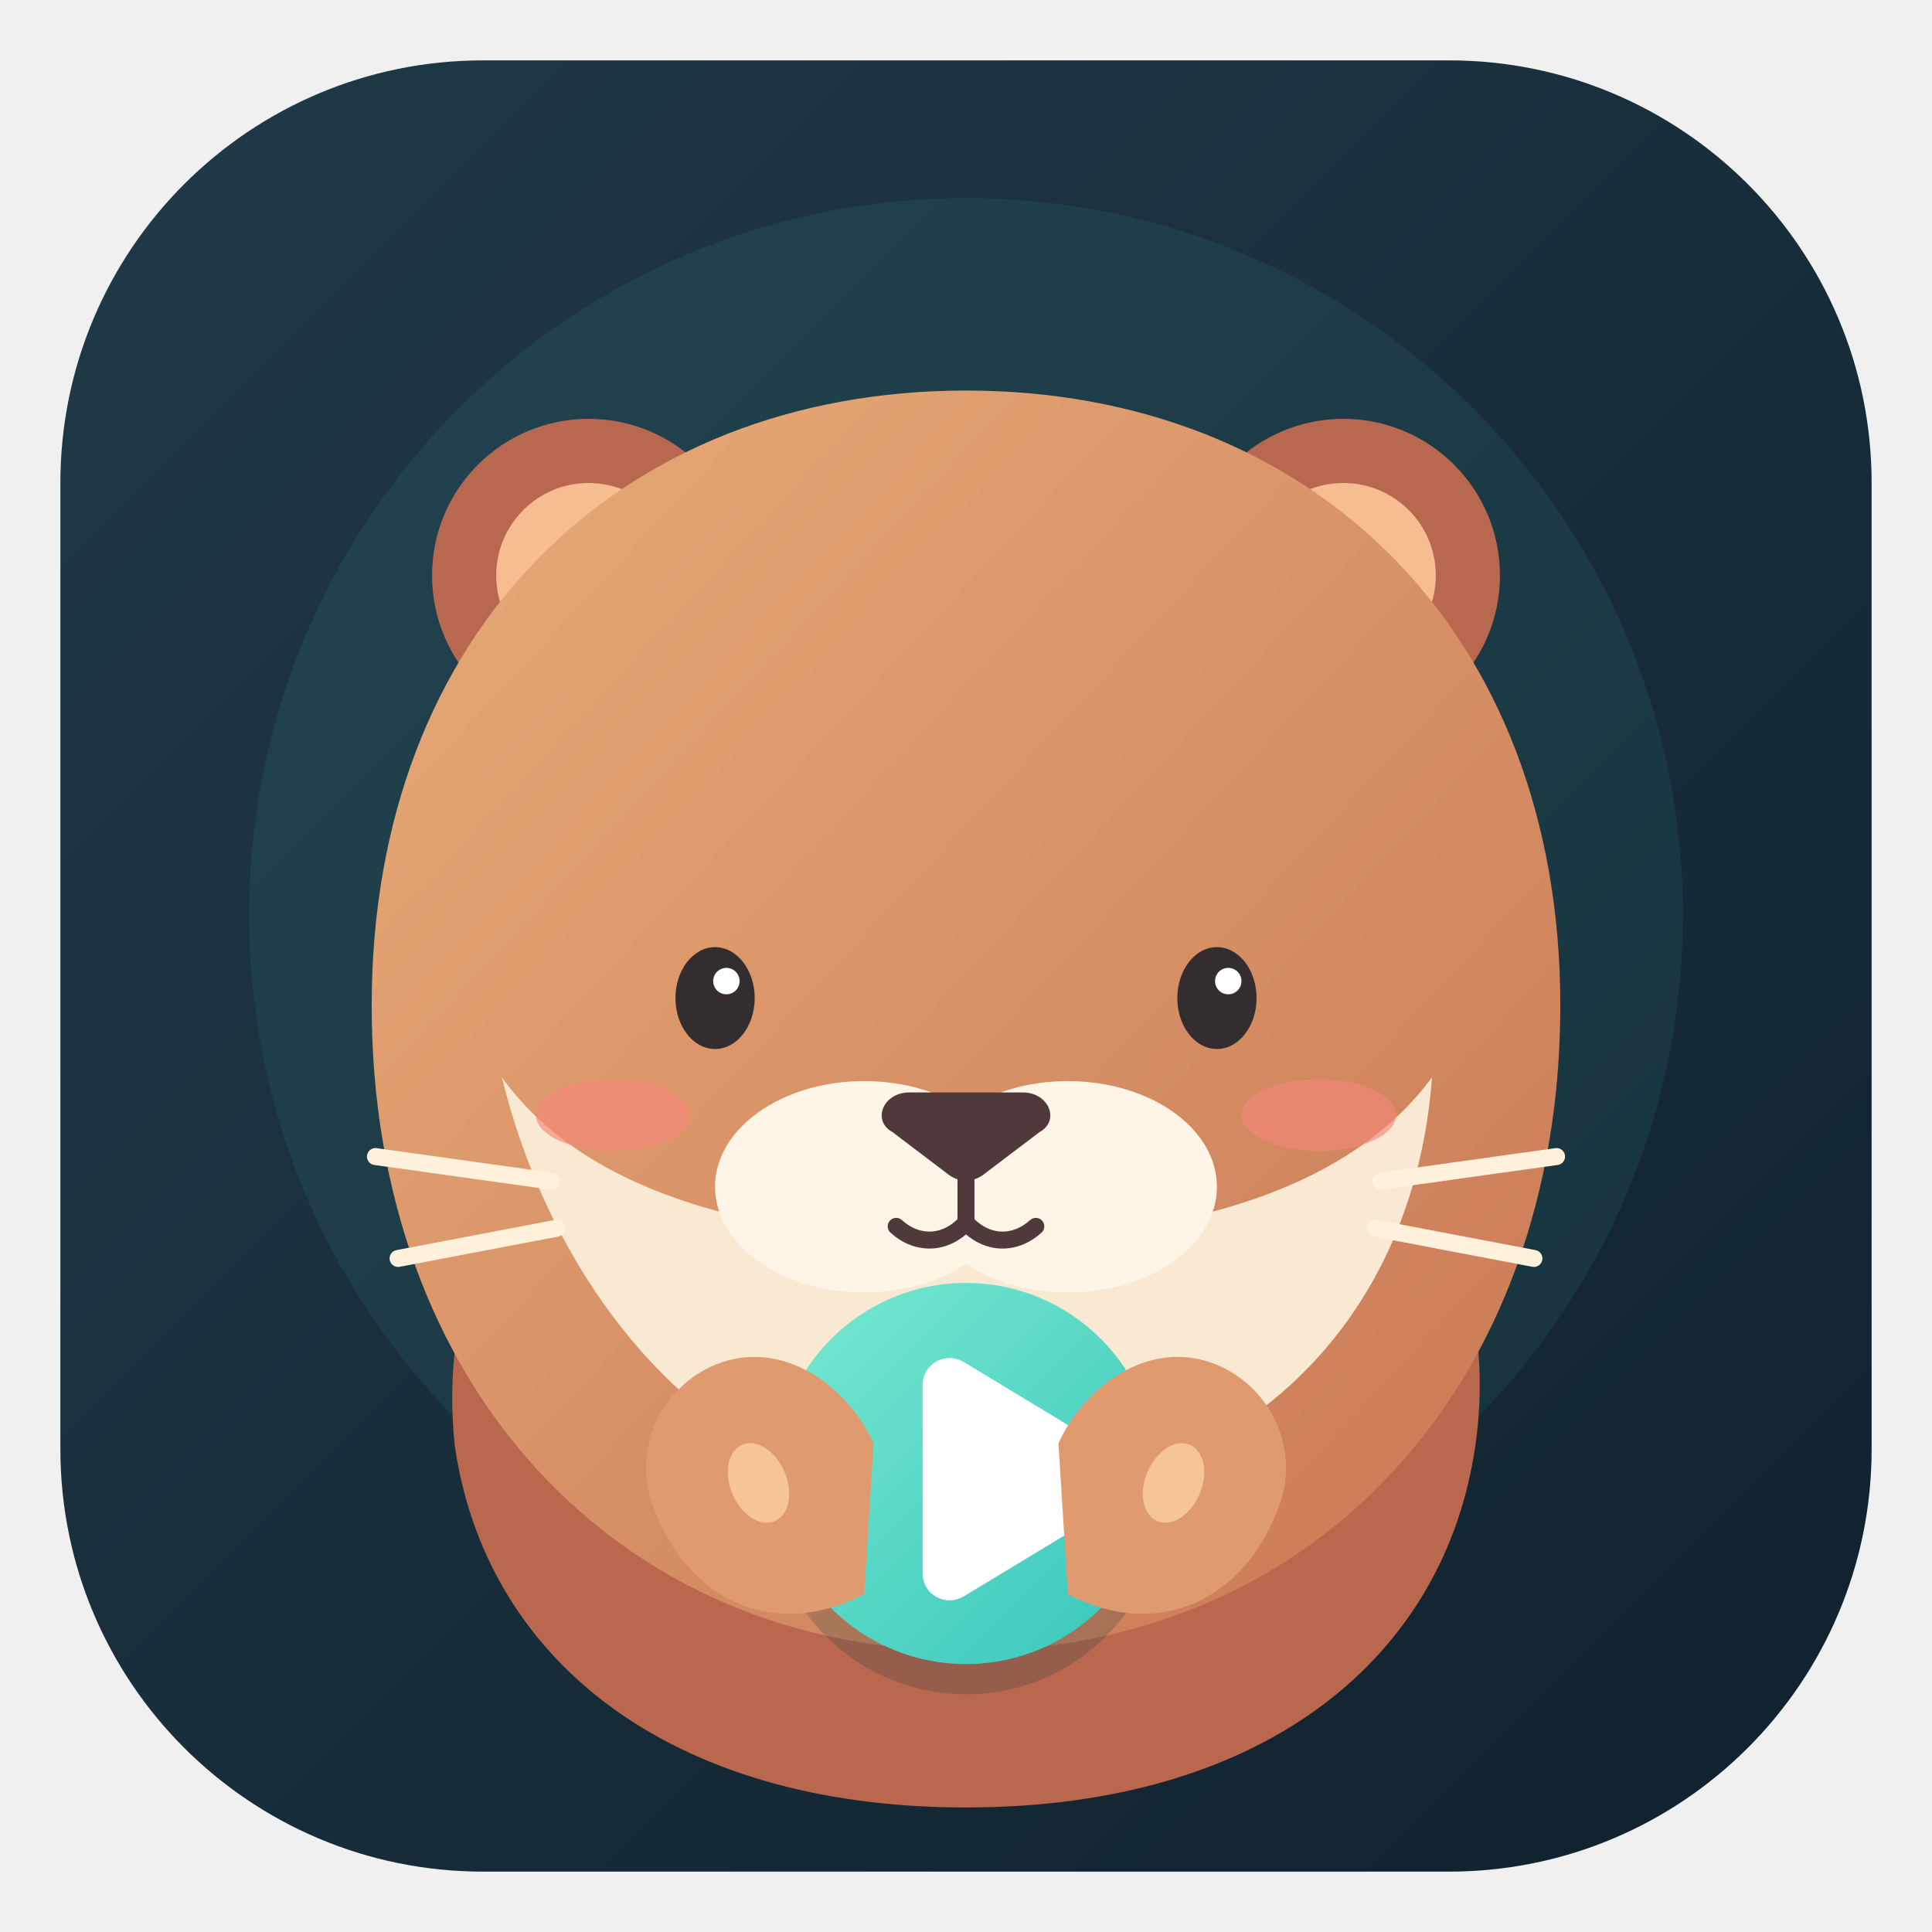
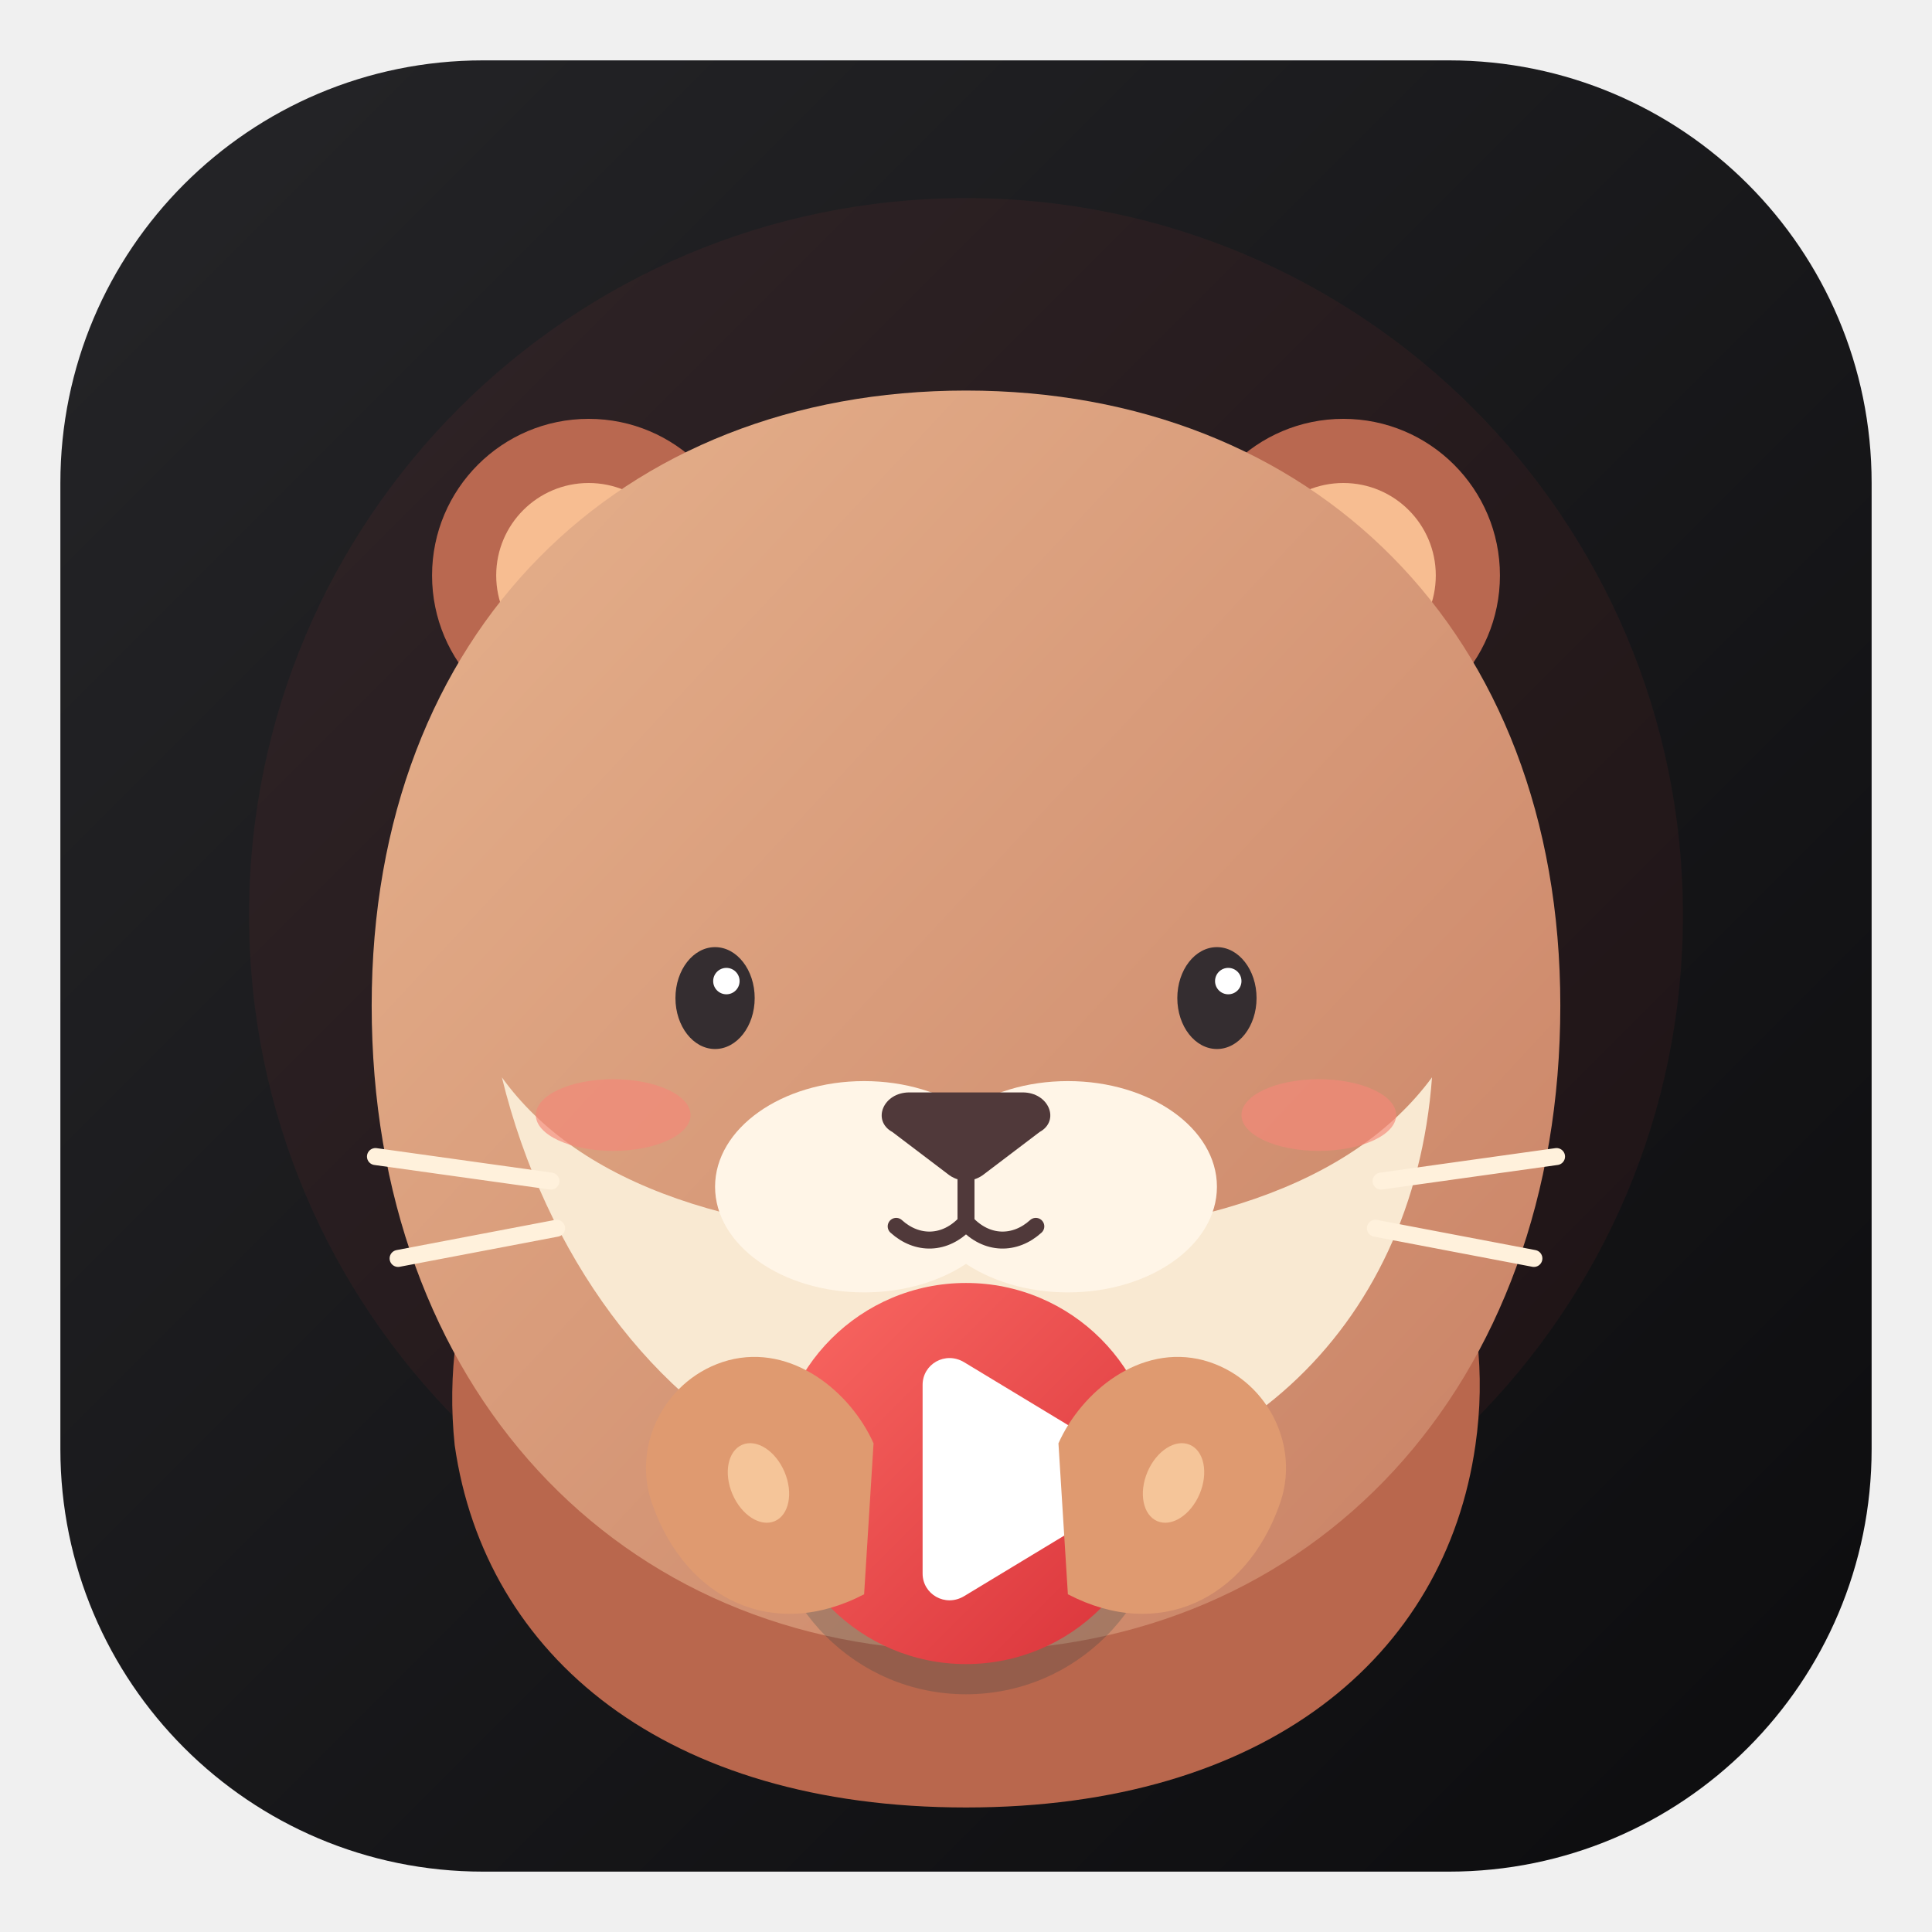
<svg xmlns="http://www.w3.org/2000/svg" width="1024" height="1024" viewBox="0 0 1024 1024" role="img" aria-label="A smiling otter holding a play button">
  <defs>
    <linearGradient id="background" x1="0" y1="0" x2="1" y2="1">
-       <stop offset="0" stop-color="#203A48" />
-       <stop offset="1" stop-color="#10212D" />
+       <stop offset="0" stop-color="#252528" />
+       <stop offset="1" stop-color="#0C0C0E" />
    </linearGradient>
    <linearGradient id="fur" x1="0" y1="0" x2="1" y2="1">
-       <stop offset="0" stop-color="#E8AC79" />
-       <stop offset="1" stop-color="#C87754" />
+       <stop offset="0" stop-color="#E6B28D" />
+       <stop offset="1" stop-color="#C88064" />
    </linearGradient>
    <linearGradient id="button" x1="0" y1="0" x2="1" y2="1">
-       <stop offset="0" stop-color="#79E9D0" />
-       <stop offset="1" stop-color="#37C6BC" />
+       <stop offset="0" stop-color="#FA6963" />
+       <stop offset="1" stop-color="#D93239" />
    </linearGradient>
  </defs>
  <rect x="32" y="32" width="960" height="960" rx="224" fill="url(#background)" />
-   <circle cx="512" cy="485" r="380" fill="#4CD7C6" opacity=".08" />
+   <circle cx="512" cy="485" r="380" fill="#E94743" opacity=".065" />
  <path d="M241 766c-8-76 21-146 73-189l396-1c54 44 83 114 72 190-16 112-111 192-270 192S257 878 241 766z" fill="#B9674D" />
  <circle cx="312" cy="305" r="83" fill="#B96850" />
  <circle cx="712" cy="305" r="83" fill="#B96850" />
  <circle cx="312" cy="305" r="49" fill="#F7BD91" />
  <circle cx="712" cy="305" r="49" fill="#F7BD91" />
  <path d="M512 207c-183 0-315 127-315 326 0 201 130 342 315 342s315-141 315-342c0-199-132-326-315-326z" fill="url(#fur)" />
  <path d="M266 571c23 94 81 173 153 205 30 13 61 20 93 20 139 0 237-90 247-225-42 57-126 86-247 86-121 0-205-29-246-86z" fill="#F9E9D2" />
  <ellipse cx="379" cy="529" rx="21" ry="27" fill="#342D30" />
  <ellipse cx="645" cy="529" rx="21" ry="27" fill="#342D30" />
  <circle cx="385" cy="520" r="7" fill="#FFFFFF" />
  <circle cx="651" cy="520" r="7" fill="#FFFFFF" />
  <ellipse cx="325" cy="591" rx="41" ry="19" fill="#F48778" opacity=".65" />
  <ellipse cx="699" cy="591" rx="41" ry="19" fill="#F48778" opacity=".65" />
  <ellipse cx="458" cy="629" rx="79" ry="56" fill="#FFF5E7" />
  <ellipse cx="566" cy="629" rx="79" ry="56" fill="#FFF5E7" />
  <path d="M473 600c-11-6-5-21 9-21h60c14 0 20 15 9 21l-29 22c-6 5-14 5-20 0z" fill="#50393A" />
  <path d="M512 625v23m0 0c-11 12-26 12-37 2m37-2c11 12 26 12 37 2" fill="none" stroke="#50393A" stroke-width="9" stroke-linecap="round" />
  <path d="M292 626l-93-13m96 38l-84 16m521-41l93-13m-96 38l84 16" fill="none" stroke="#FFF1DC" stroke-width="9" stroke-linecap="round" />
  <circle cx="512" cy="793" r="105" fill="#163C43" opacity=".22" />
  <circle cx="512" cy="781" r="101" fill="url(#button)" />
  <path d="M489 734c0-11 12-18 22-12l81 49c10 6 10 20 0 26l-81 49c-10 6-22-1-22-12z" fill="#FFFFFF" />
  <path d="M346 798c-12-32 7-68 40-77 34-9 65 17 77 44l-5 80c-48 25-94 3-112-47zm332 0c12-32-7-68-40-77-34-9-65 17-77 44l5 80c48 25 94 3 112-47z" fill="#DF9A70" />
  <ellipse cx="402" cy="786" rx="15" ry="22" fill="#F5C599" transform="rotate(-23 402 786)" />
  <ellipse cx="622" cy="786" rx="15" ry="22" fill="#F5C599" transform="rotate(23 622 786)" />
</svg>
